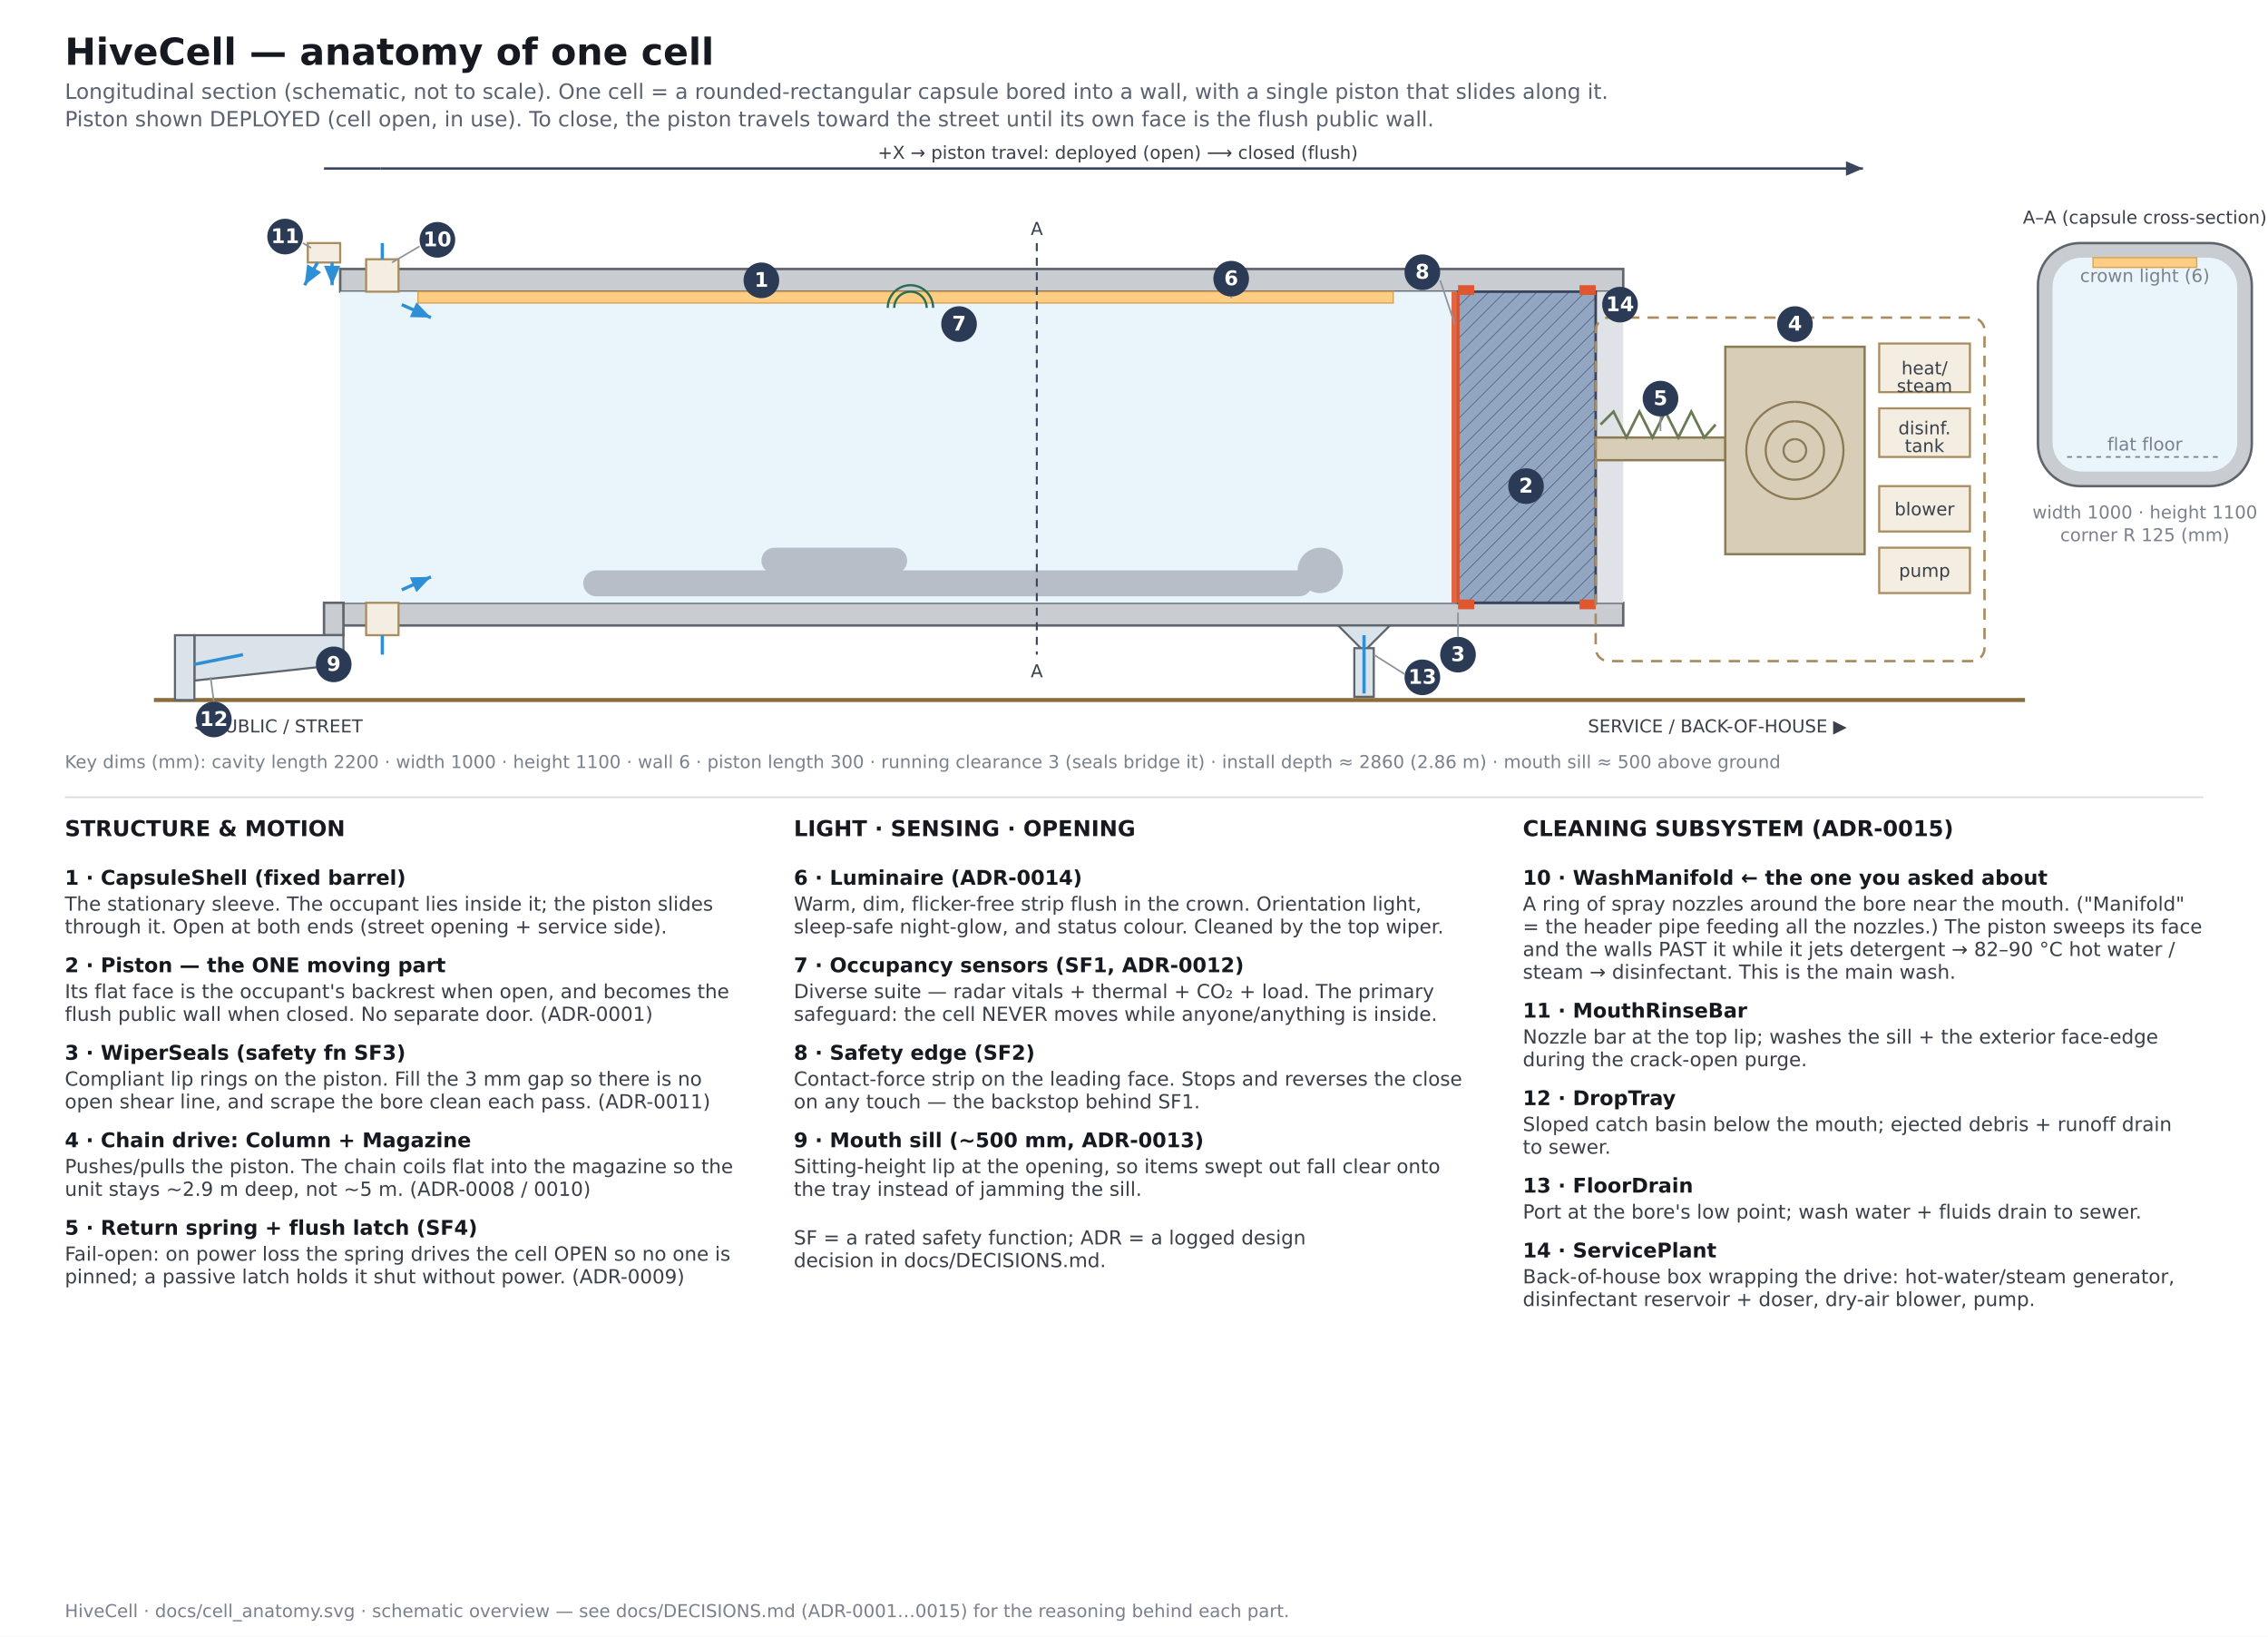
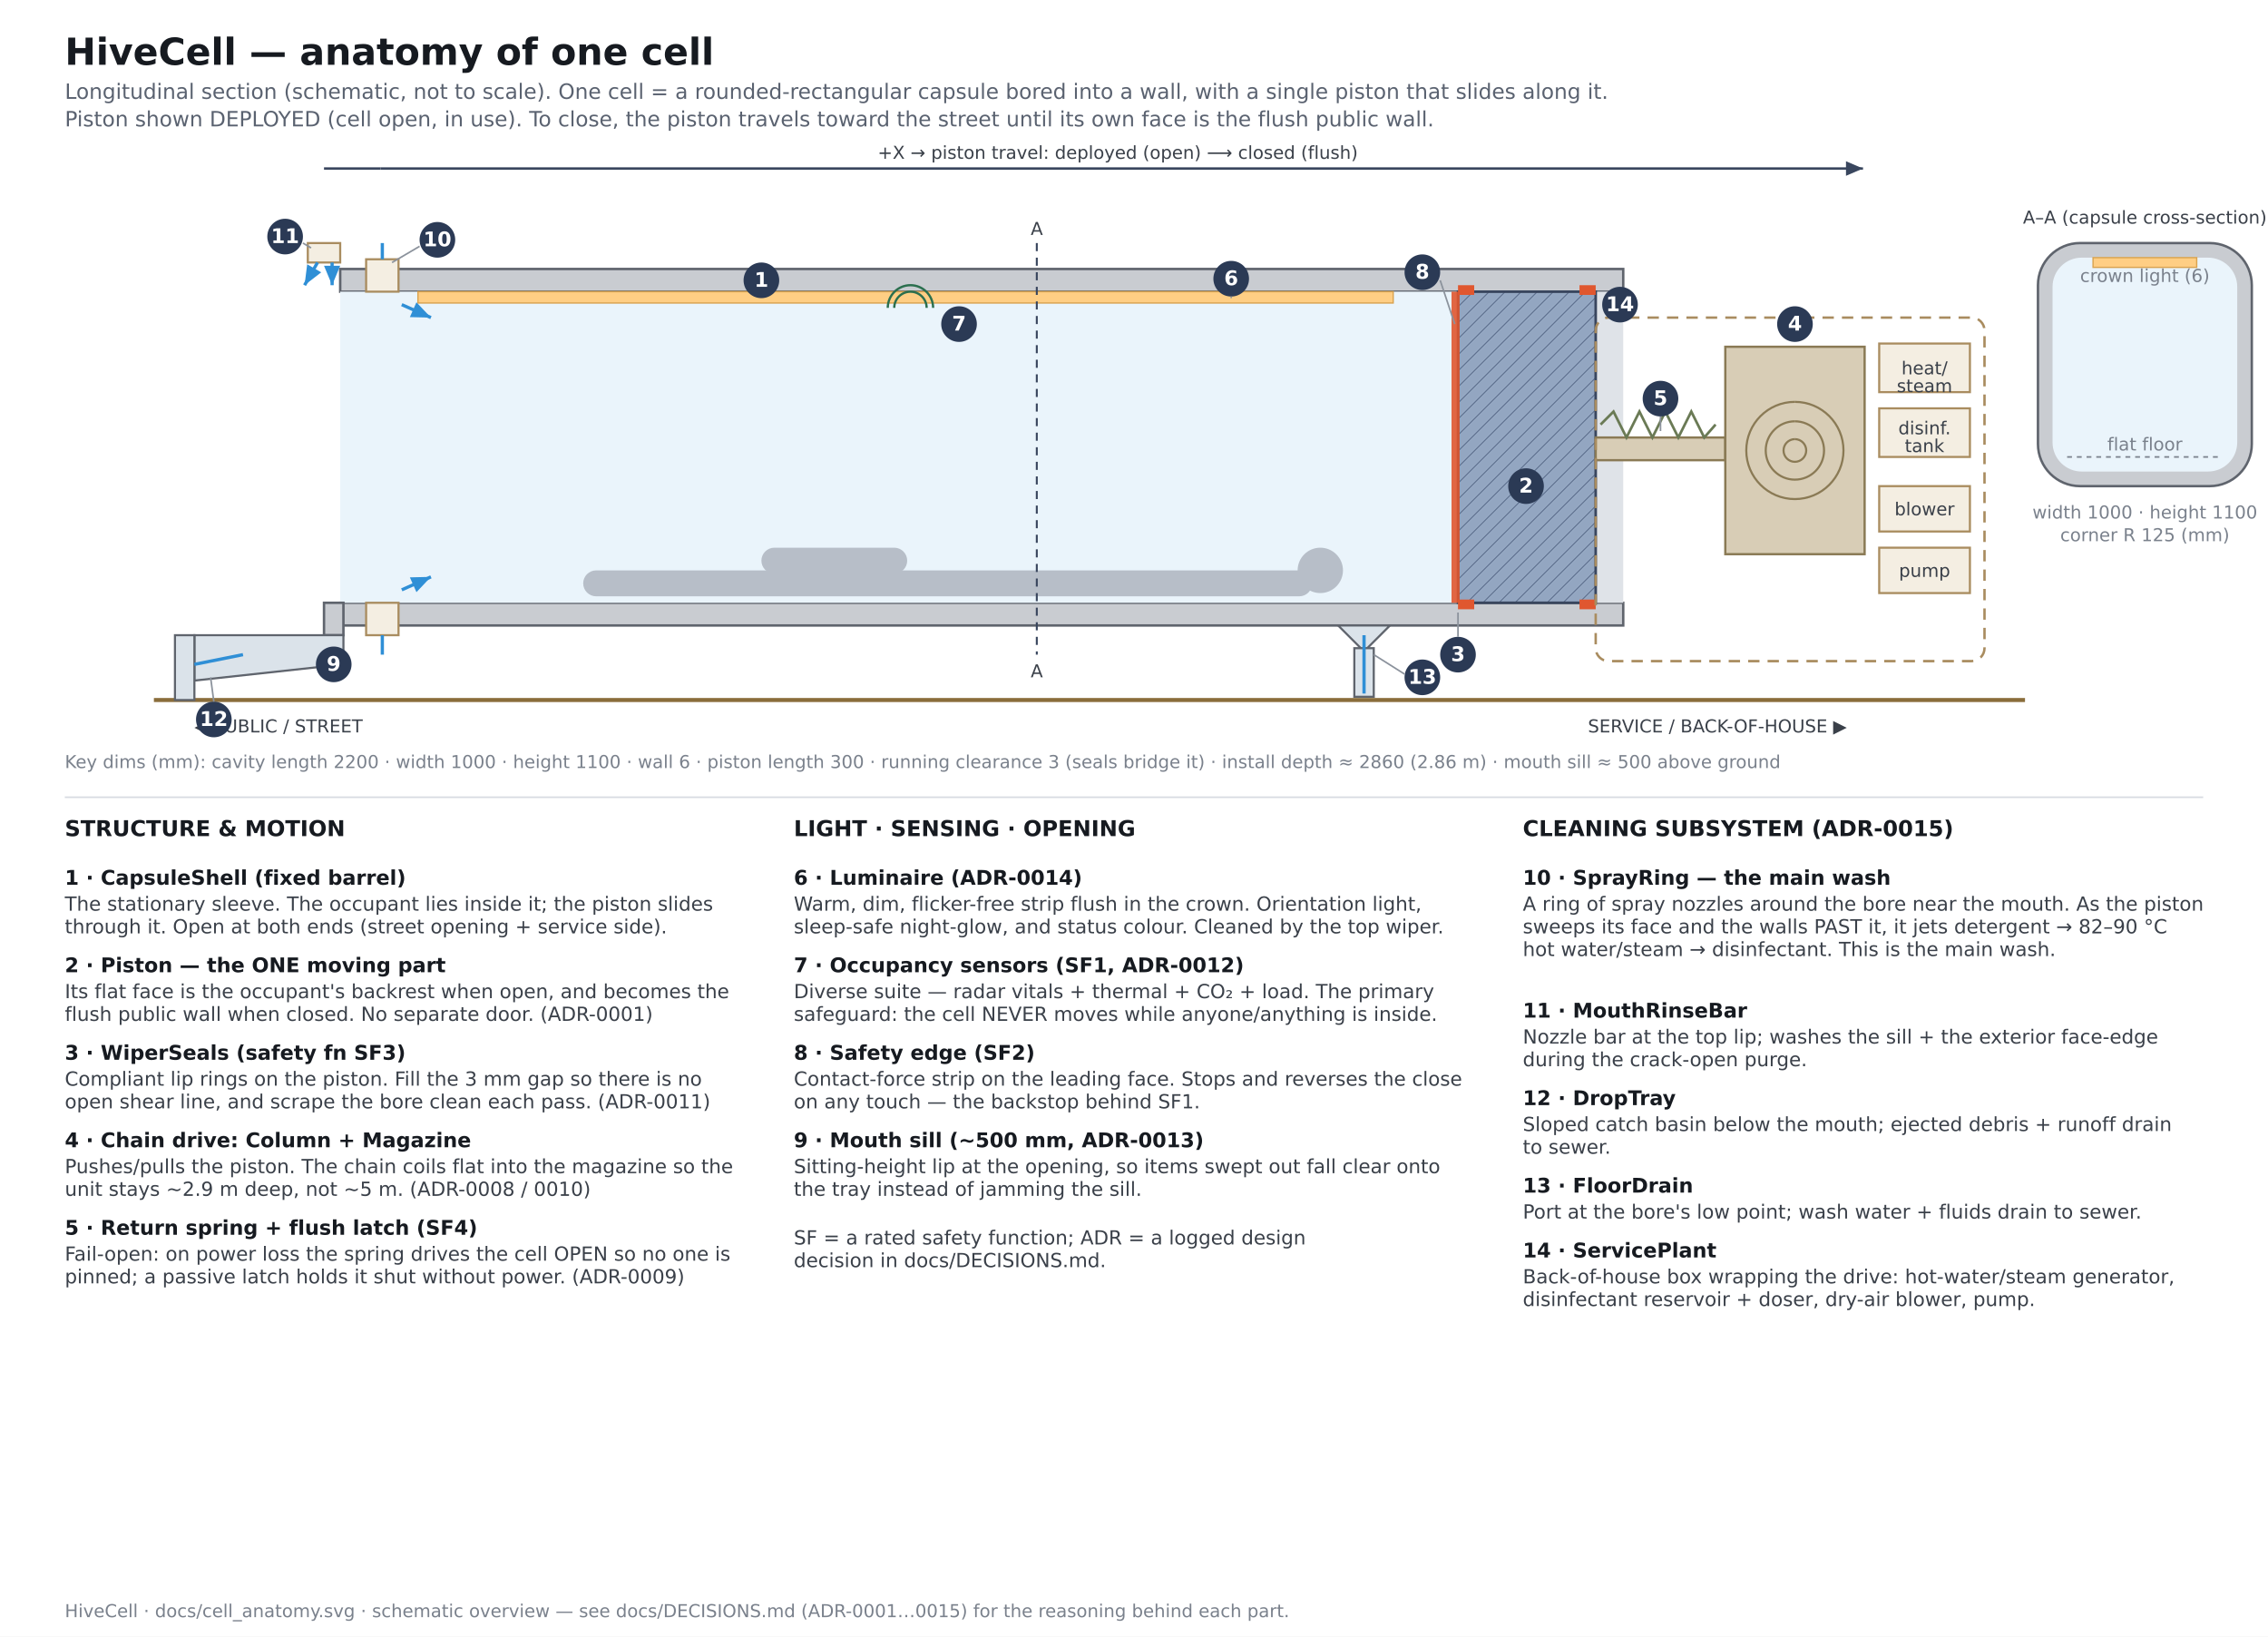
<svg xmlns="http://www.w3.org/2000/svg" width="1400" height="1010" viewBox="0 0 1400 1010">
  <style>
    text{font-family:'DejaVu Sans','Helvetica',Arial,sans-serif}
    .title{font-size:23px;font-weight:bold;fill:#161a20}
    .sub{font-size:13px;fill:#5a6270}
    .lbl{font-size:13px;fill:#20242b}
    .small{font-size:11px;fill:#3a4049}
    .dim{font-size:11px;fill:#7a818c}
    .grphdr{font-size:13.5px;font-weight:bold;fill:#161a20}
    .fnname{font-size:12.5px;font-weight:bold;fill:#161a20}
    .fntext{font-size:12px;fill:#3a4049}
    .wall{fill:#c9ccd1;stroke:#5f646d;stroke-width:1.5}
    .bore{fill:#eaf4fb}
    .void{fill:#dfe3e8}
    .piston{fill:#93a6c1;stroke:#39465e;stroke-width:1.6}
    .seal{fill:#e0572f}
    .lum{fill:#ffce84;stroke:#d9a24e;stroke-width:.8}
    .tray{fill:#dbe3ea;stroke:#5f646d;stroke-width:1.3}
    .plant{fill:#f4eee2;stroke:#a98c5f;stroke-width:1.3}
    .env{fill:none;stroke:#a98c5f;stroke-width:1.5;stroke-dasharray:7 5}
    .mag{fill:#d8cdb6;stroke:#8a7a55;stroke-width:1.4}
    .body{fill:#b7bec8}
    .ground{stroke:#8a6d3b;stroke-width:2.5}
    .leader{stroke:#8b929c;stroke-width:1}
    .water{stroke:#2f8fd6;stroke-width:2;fill:none}
    .waterfill{fill:#bfe0f5}
    .axis{stroke:#39465e;stroke-width:1.5}
    .cut{stroke:#39465e;stroke-width:1.2;stroke-dasharray:5 4}
  </style>
  <defs>
    <marker id="arr" markerWidth="9" markerHeight="9" refX="7" refY="3" orient="auto">
      <path d="M0,0 L7,3 L0,6 Z" fill="#39465e" />
    </marker>
    <marker id="spray" markerWidth="8" markerHeight="8" refX="6" refY="2.5" orient="auto">
      <path d="M0,0 L6,2.5 L0,5 Z" fill="#2f8fd6" />
    </marker>
    <pattern id="hatch" width="7" height="7" patternTransform="rotate(45)" patternUnits="userSpaceOnUse">
      <rect width="7" height="7" fill="#93a6c1" />
      <line x1="0" y1="0" x2="0" y2="7" stroke="#5c6e8c" stroke-width="1.1" />
    </pattern>
  </defs>
  <rect x="0" y="0" width="1400" height="1010" fill="#ffffff" />
  <text x="40" y="40" class="title">HiveCell — anatomy of one cell</text>
  <text x="40" y="61" class="sub">Longitudinal section (schematic, not to scale). One cell = a rounded-rectangular capsule bored into a wall, with a single piston that slides along it.</text>
  <text x="40" y="78" class="sub">Piston shown DEPLOYED (cell open, in use). To close, the piston travels toward the street until its own face is the flush public wall.</text>
  <line x1="235" y1="104" x2="1150" y2="104" class="axis" marker-end="url(#arr)" />
  <line x1="235" y1="104" x2="200" y2="104" class="axis" />
  <text x="690" y="98" class="small" text-anchor="middle">+X  →  piston travel: deployed (open) ⟶ closed (flush)</text>
  <line x1="95" y1="432" x2="1250" y2="432" class="ground" />
  <text x="120" y="452" class="small" fill="#8a6d3b">◀ PUBLIC / STREET</text>
  <text x="1140" y="452" class="small" fill="#8a6d3b" text-anchor="end">SERVICE / BACK-OF-HOUSE ▶</text>
  <rect x="210" y="166" width="792" height="14" class="wall" />
  <rect x="210" y="372" width="792" height="14" class="wall" />
  <rect x="210" y="180" width="690" height="192" class="bore" />
  <rect x="985" y="180" width="17" height="192" class="void" />
  <rect x="258" y="180" width="602" height="7" class="lum" />
  <g class="body">
    <circle cx="815" cy="352" r="14" />
    <rect x="360" y="352" width="450" height="16" rx="8" />
    <rect x="470" y="338" width="90" height="16" rx="8" />
  </g>
  <rect x="900" y="180" width="85" height="192" fill="url(#hatch)" stroke="#39465e" stroke-width="1.6" />
  <rect x="896" y="180" width="5" height="192" class="seal" opacity="0.9" />
  <rect x="900" y="176" width="10" height="6" class="seal" />
  <rect x="900" y="370" width="10" height="6" class="seal" />
  <rect x="975" y="176" width="10" height="6" class="seal" />
  <rect x="975" y="370" width="10" height="6" class="seal" />
  <g stroke="#2b6f4e" fill="none" stroke-width="1.4">
    <path d="M552,190 a10,10 0 0 1 20,0" />
    <path d="M548,190 a14,14 0 0 1 28,0" />
  </g>
  <rect x="226" y="160" width="20" height="20" class="plant" />
  <rect x="226" y="372" width="20" height="20" class="plant" />
  <line x1="248" y1="188" x2="266" y2="196" class="water" marker-end="url(#spray)" />
  <line x1="248" y1="364" x2="266" y2="356" class="water" marker-end="url(#spray)" />
  <line x1="236" y1="160" x2="236" y2="150" class="water" />
  <line x1="236" y1="392" x2="236" y2="404" class="water" />
  <rect x="190" y="150" width="20" height="12" class="plant" />
  <line x1="196" y1="162" x2="188" y2="176" class="water" marker-end="url(#spray)" />
  <line x1="205" y1="162" x2="205" y2="176" class="water" marker-end="url(#spray)" />
  <rect x="200" y="372" width="12" height="20" class="wall" />
  <path d="M120,392 L212,392 L212,410 L120,420 Z" class="tray" />
  <path d="M120,420 L120,432 L108,432 L108,392 L120,392 Z" class="tray" />
  <line x1="150" y1="404" x2="120" y2="410" class="water" />
  <path d="M826,386 L858,386 L842,402 Z" class="tray" />
  <rect x="836" y="400" width="12" height="30" class="tray" />
  <line x1="842" y1="392" x2="842" y2="428" class="water" />
  <rect x="985" y="270" width="80" height="14" class="mag" />
  <path d="M988,262 l8,-8 l8,16 l8,-16 l8,16 l8,-16 l8,16 l8,-16 l8,16 l7,-8" fill="none" stroke="#6a7a55" stroke-width="1.6" />
  <rect x="1065" y="214" width="86" height="128" class="mag" />
  <path d="M1108,278 m0,-30 a30,30 0 1 1 -0.1,0 M1108,278 m0,-18 a18,18 0 1 1 -0.1,0 M1108,278 m0,-7 a7,7 0 1 1 -0.1,0" fill="none" stroke="#8a7a55" stroke-width="1.3" />
  <rect x="985" y="196" width="240" height="212" rx="8" class="env" />
  <rect x="1160" y="212" width="56" height="30" class="plant" />
  <text x="1188" y="231" class="small" text-anchor="middle">heat/</text>
  <text x="1188" y="242" class="small" text-anchor="middle">steam</text>
  <rect x="1160" y="252" width="56" height="30" class="plant" />
  <text x="1188" y="268" class="small" text-anchor="middle">disinf.</text>
  <text x="1188" y="279" class="small" text-anchor="middle">tank</text>
  <rect x="1160" y="300" width="56" height="28" class="plant" />
  <text x="1188" y="318" class="small" text-anchor="middle">blower</text>
  <rect x="1160" y="338" width="56" height="28" class="plant" />
  <text x="1188" y="356" class="small" text-anchor="middle">pump</text>
  <line x1="640" y1="150" x2="640" y2="404" class="cut" />
  <text x="640" y="145" class="small" text-anchor="middle" fill="#39465e">A</text>
  <text x="640" y="418" class="small" text-anchor="middle" fill="#39465e">A</text>
  <g font-size="12.5" font-weight="bold">
    <g>
      <circle cx="470" cy="173" r="11" fill="#2b3a55" />
      <text x="470" y="177" fill="#fff" text-anchor="middle">1</text>
    </g>
    <g>
      <circle cx="942" cy="300" r="11" fill="#2b3a55" />
      <text x="942" y="304" fill="#fff" text-anchor="middle">2</text>
    </g>
    <g>
      <circle cx="900" cy="404" r="11" fill="#2b3a55" />
      <text x="900" y="408" fill="#fff" text-anchor="middle">3</text>
      <line x1="900" y1="393" x2="900" y2="378" class="leader" />
    </g>
    <g>
      <circle cx="1108" cy="200" r="11" fill="#2b3a55" />
      <text x="1108" y="204" fill="#fff" text-anchor="middle">4</text>
    </g>
    <g>
      <circle cx="1025" cy="246" r="11" fill="#2b3a55" />
      <text x="1025" y="250" fill="#fff" text-anchor="middle">5</text>
      <line x1="1025" y1="257" x2="1025" y2="266" class="leader" />
    </g>
    <g>
      <circle cx="760" cy="172" r="11" fill="#2b3a55" />
      <text x="760" y="176" fill="#fff" text-anchor="middle">6</text>
      <line x1="760" y1="183" x2="760" y2="184" class="leader" />
    </g>
    <g>
      <circle cx="592" cy="200" r="11" fill="#2b3a55" />
      <text x="592" y="204" fill="#fff" text-anchor="middle">7</text>
    </g>
    <g>
      <circle cx="878" cy="168" r="11" fill="#2b3a55" />
      <text x="878" y="172" fill="#fff" text-anchor="middle">8</text>
      <line x1="889" y1="173" x2="898" y2="200" class="leader" />
    </g>
    <g>
      <circle cx="206" cy="410" r="11" fill="#2b3a55" />
      <text x="206" y="414" fill="#fff" text-anchor="middle">9</text>
    </g>
    <g>
      <circle cx="270" cy="148" r="11" fill="#2b3a55" />
      <text x="270" y="152" fill="#fff" text-anchor="middle">10</text>
      <line x1="259" y1="152" x2="242" y2="162" class="leader" />
    </g>
    <g>
      <circle cx="176" cy="146" r="11" fill="#2b3a55" />
      <text x="176" y="150" fill="#fff" text-anchor="middle">11</text>
      <line x1="187" y1="150" x2="192" y2="153" class="leader" />
    </g>
    <g>
      <circle cx="132" cy="444" r="11" fill="#2b3a55" />
      <text x="132" y="448" fill="#fff" text-anchor="middle">12</text>
      <line x1="132" y1="433" x2="130" y2="418" class="leader" />
    </g>
    <g>
      <circle cx="878" cy="418" r="11" fill="#2b3a55" />
      <text x="878" y="422" fill="#fff" text-anchor="middle">13</text>
      <line x1="867" y1="416" x2="848" y2="404" class="leader" />
    </g>
    <g>
      <circle cx="1000" cy="188" r="11" fill="#2b3a55" />
      <text x="1000" y="192" fill="#fff" text-anchor="middle">14</text>
    </g>
  </g>
  <g transform="translate(1258,150)">
    <text x="66" y="-12" class="small" text-anchor="middle" fill="#39465e">A–A  (capsule cross-section)</text>
    <rect x="0" y="0" width="132" height="150" rx="26" class="wall" />
    <rect x="9" y="9" width="114" height="132" rx="18" class="bore" />
    <rect x="34" y="9" width="64" height="6" class="lum" />
    <line x1="18" y1="132" x2="114" y2="132" stroke="#7a818c" stroke-width="1" stroke-dasharray="3 3" />
    <text x="66" y="128" class="dim" text-anchor="middle">flat floor</text>
    <text x="66" y="170" class="dim" text-anchor="middle">width 1000 · height 1100</text>
    <text x="66" y="184" class="dim" text-anchor="middle">corner R 125 (mm)</text>
    <text x="66" y="24" class="dim" text-anchor="middle">crown light (6)</text>
  </g>
  <text x="40" y="474" class="dim">Key dims (mm): cavity length 2200 · width 1000 · height 1100 · wall 6 · piston length 300 · running clearance 3 (seals bridge it) · install depth ≈ 2860 (2.86 m) · mouth sill ≈ 500 above ground</text>
  <line x1="40" y1="492" x2="1360" y2="492" stroke="#d7dbe1" stroke-width="1" />
  <text x="40" y="516" class="grphdr">STRUCTURE &amp; MOTION</text>
  <g transform="translate(40,530)">
    <text x="0" y="16" class="fnname">1 · CapsuleShell (fixed barrel)</text>
    <text x="0" y="32" class="fntext">The stationary sleeve. The occupant lies inside it; the piston slides</text>
    <text x="0" y="46" class="fntext">through it. Open at both ends (street opening + service side).</text>
    <text x="0" y="70" class="fnname">2 · Piston  — the ONE moving part</text>
    <text x="0" y="86" class="fntext">Its flat face is the occupant's backrest when open, and becomes the</text>
    <text x="0" y="100" class="fntext">flush public wall when closed. No separate door. (ADR-0001)</text>
    <text x="0" y="124" class="fnname">3 · WiperSeals  (safety fn SF3)</text>
    <text x="0" y="140" class="fntext">Compliant lip rings on the piston. Fill the 3 mm gap so there is no</text>
    <text x="0" y="154" class="fntext">open shear line, and scrape the bore clean each pass. (ADR-0011)</text>
    <text x="0" y="178" class="fnname">4 · Chain drive: Column + Magazine</text>
    <text x="0" y="194" class="fntext">Pushes/pulls the piston. The chain coils flat into the magazine so the</text>
    <text x="0" y="208" class="fntext">unit stays ~2.9 m deep, not ~5 m. (ADR-0008 / 0010)</text>
    <text x="0" y="232" class="fnname">5 · Return spring + flush latch  (SF4)</text>
    <text x="0" y="248" class="fntext">Fail-open: on power loss the spring drives the cell OPEN so no one is</text>
    <text x="0" y="262" class="fntext">pinned; a passive latch holds it shut without power. (ADR-0009)</text>
  </g>
  <text x="490" y="516" class="grphdr">LIGHT · SENSING · OPENING</text>
  <g transform="translate(490,530)">
    <text x="0" y="16" class="fnname">6 · Luminaire  (ADR-0014)</text>
    <text x="0" y="32" class="fntext">Warm, dim, flicker-free strip flush in the crown. Orientation light,</text>
    <text x="0" y="46" class="fntext">sleep-safe night-glow, and status colour. Cleaned by the top wiper.</text>
    <text x="0" y="70" class="fnname">7 · Occupancy sensors  (SF1, ADR-0012)</text>
    <text x="0" y="86" class="fntext">Diverse suite — radar vitals + thermal + CO₂ + load. The primary</text>
    <text x="0" y="100" class="fntext">safeguard: the cell NEVER moves while anyone/anything is inside.</text>
    <text x="0" y="124" class="fnname">8 · Safety edge  (SF2)</text>
    <text x="0" y="140" class="fntext">Contact-force strip on the leading face. Stops and reverses the close</text>
    <text x="0" y="154" class="fntext">on any touch — the backstop behind SF1.</text>
    <text x="0" y="178" class="fnname">9 · Mouth sill  (~500 mm, ADR-0013)</text>
    <text x="0" y="194" class="fntext">Sitting-height lip at the opening, so items swept out fall clear onto</text>
    <text x="0" y="208" class="fntext">the tray instead of jamming the sill.</text>
    <text x="0" y="238" class="fntext" fill="#7a818c">SF = a rated safety function; ADR = a logged design</text>
    <text x="0" y="252" class="fntext" fill="#7a818c">decision in docs/DECISIONS.md.</text>
  </g>
  <text x="940" y="516" class="grphdr" fill="#2f6f9e">CLEANING SUBSYSTEM  (ADR-0015)</text>
  <g transform="translate(940,530)">
-     <text x="0" y="16" class="fnname">10 · WashManifold  ← the one you asked about</text>
-     <text x="0" y="32" class="fntext">A ring of spray nozzles around the bore near the mouth. ("Manifold"</text>
-     <text x="0" y="46" class="fntext">= the header pipe feeding all the nozzles.) The piston sweeps its face</text>
-     <text x="0" y="60" class="fntext">and the walls PAST it while it jets detergent → 82–90 °C hot water /</text>
-     <text x="0" y="74" class="fntext">steam → disinfectant. This is the main wash.</text>
+     <text x="0" y="16" class="fnname">10 · SprayRing  — the main wash</text>
+     <text x="0" y="32" class="fntext">A ring of spray nozzles around the bore near the mouth. As the piston</text>
+     <text x="0" y="46" class="fntext">sweeps its face and the walls PAST it, it jets detergent → 82–90 °C</text>
+     <text x="0" y="60" class="fntext">hot water/steam → disinfectant. This is the main wash.</text>
    <text x="0" y="98" class="fnname">11 · MouthRinseBar</text>
    <text x="0" y="114" class="fntext">Nozzle bar at the top lip; washes the sill + the exterior face-edge</text>
    <text x="0" y="128" class="fntext">during the crack-open purge.</text>
    <text x="0" y="152" class="fnname">12 · DropTray</text>
    <text x="0" y="168" class="fntext">Sloped catch basin below the mouth; ejected debris + runoff drain</text>
    <text x="0" y="182" class="fntext">to sewer.</text>
    <text x="0" y="206" class="fnname">13 · FloorDrain</text>
    <text x="0" y="222" class="fntext">Port at the bore's low point; wash water + fluids drain to sewer.</text>
    <text x="0" y="246" class="fnname">14 · ServicePlant</text>
    <text x="0" y="262" class="fntext">Back-of-house box wrapping the drive: hot-water/steam generator,</text>
    <text x="0" y="276" class="fntext">disinfectant reservoir + doser, dry-air blower, pump.</text>
  </g>
  <text x="40" y="998" class="dim">HiveCell · docs/cell_anatomy.svg · schematic overview — see docs/DECISIONS.md (ADR-0001…0015) for the reasoning behind each part.</text>
</svg>
